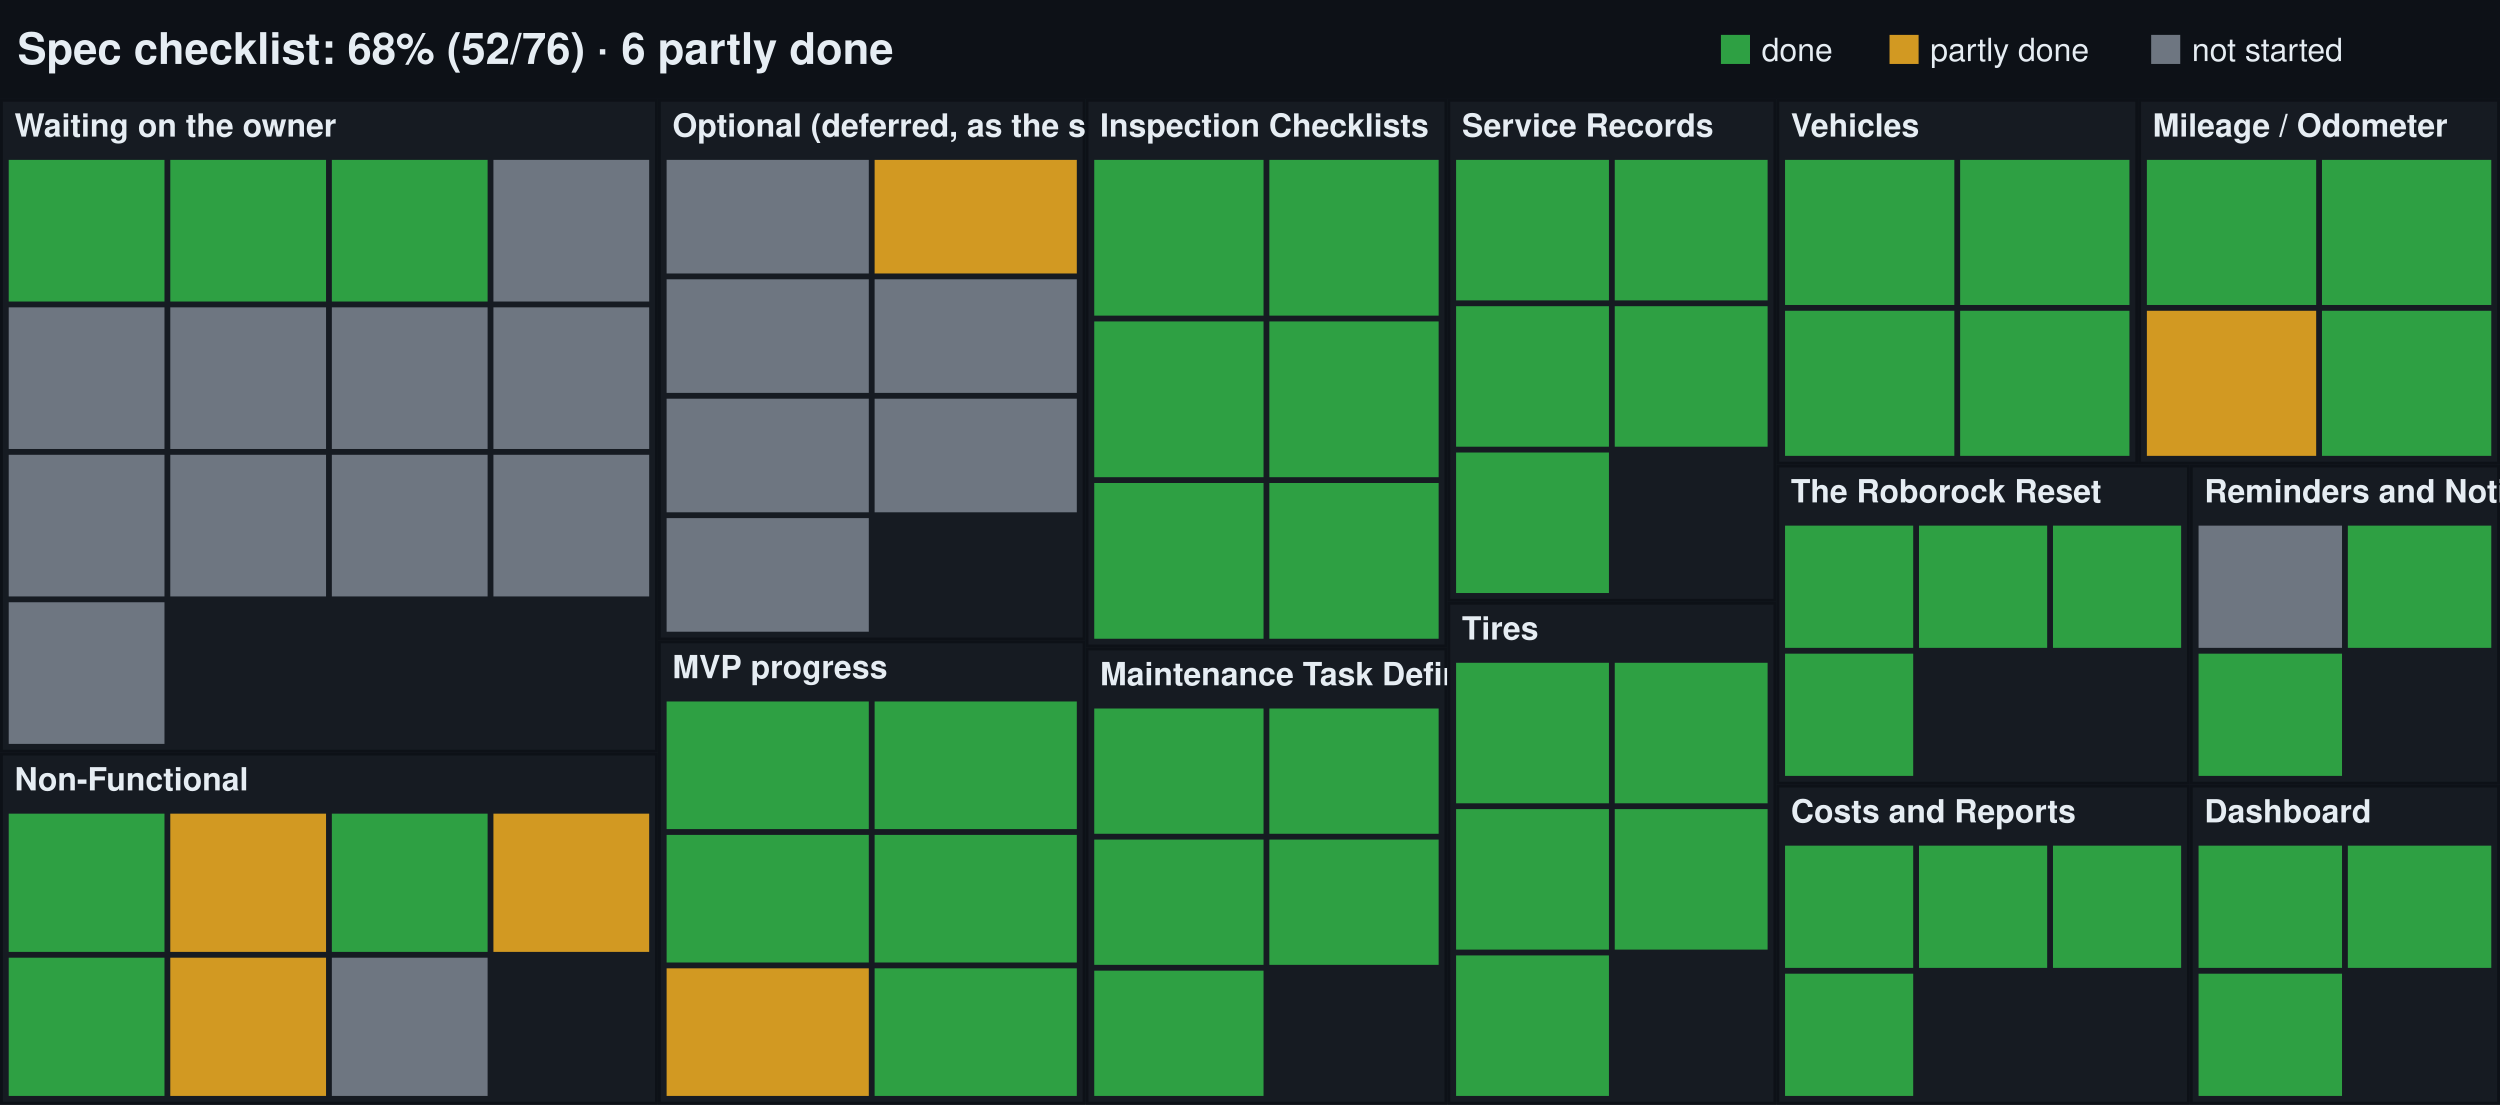
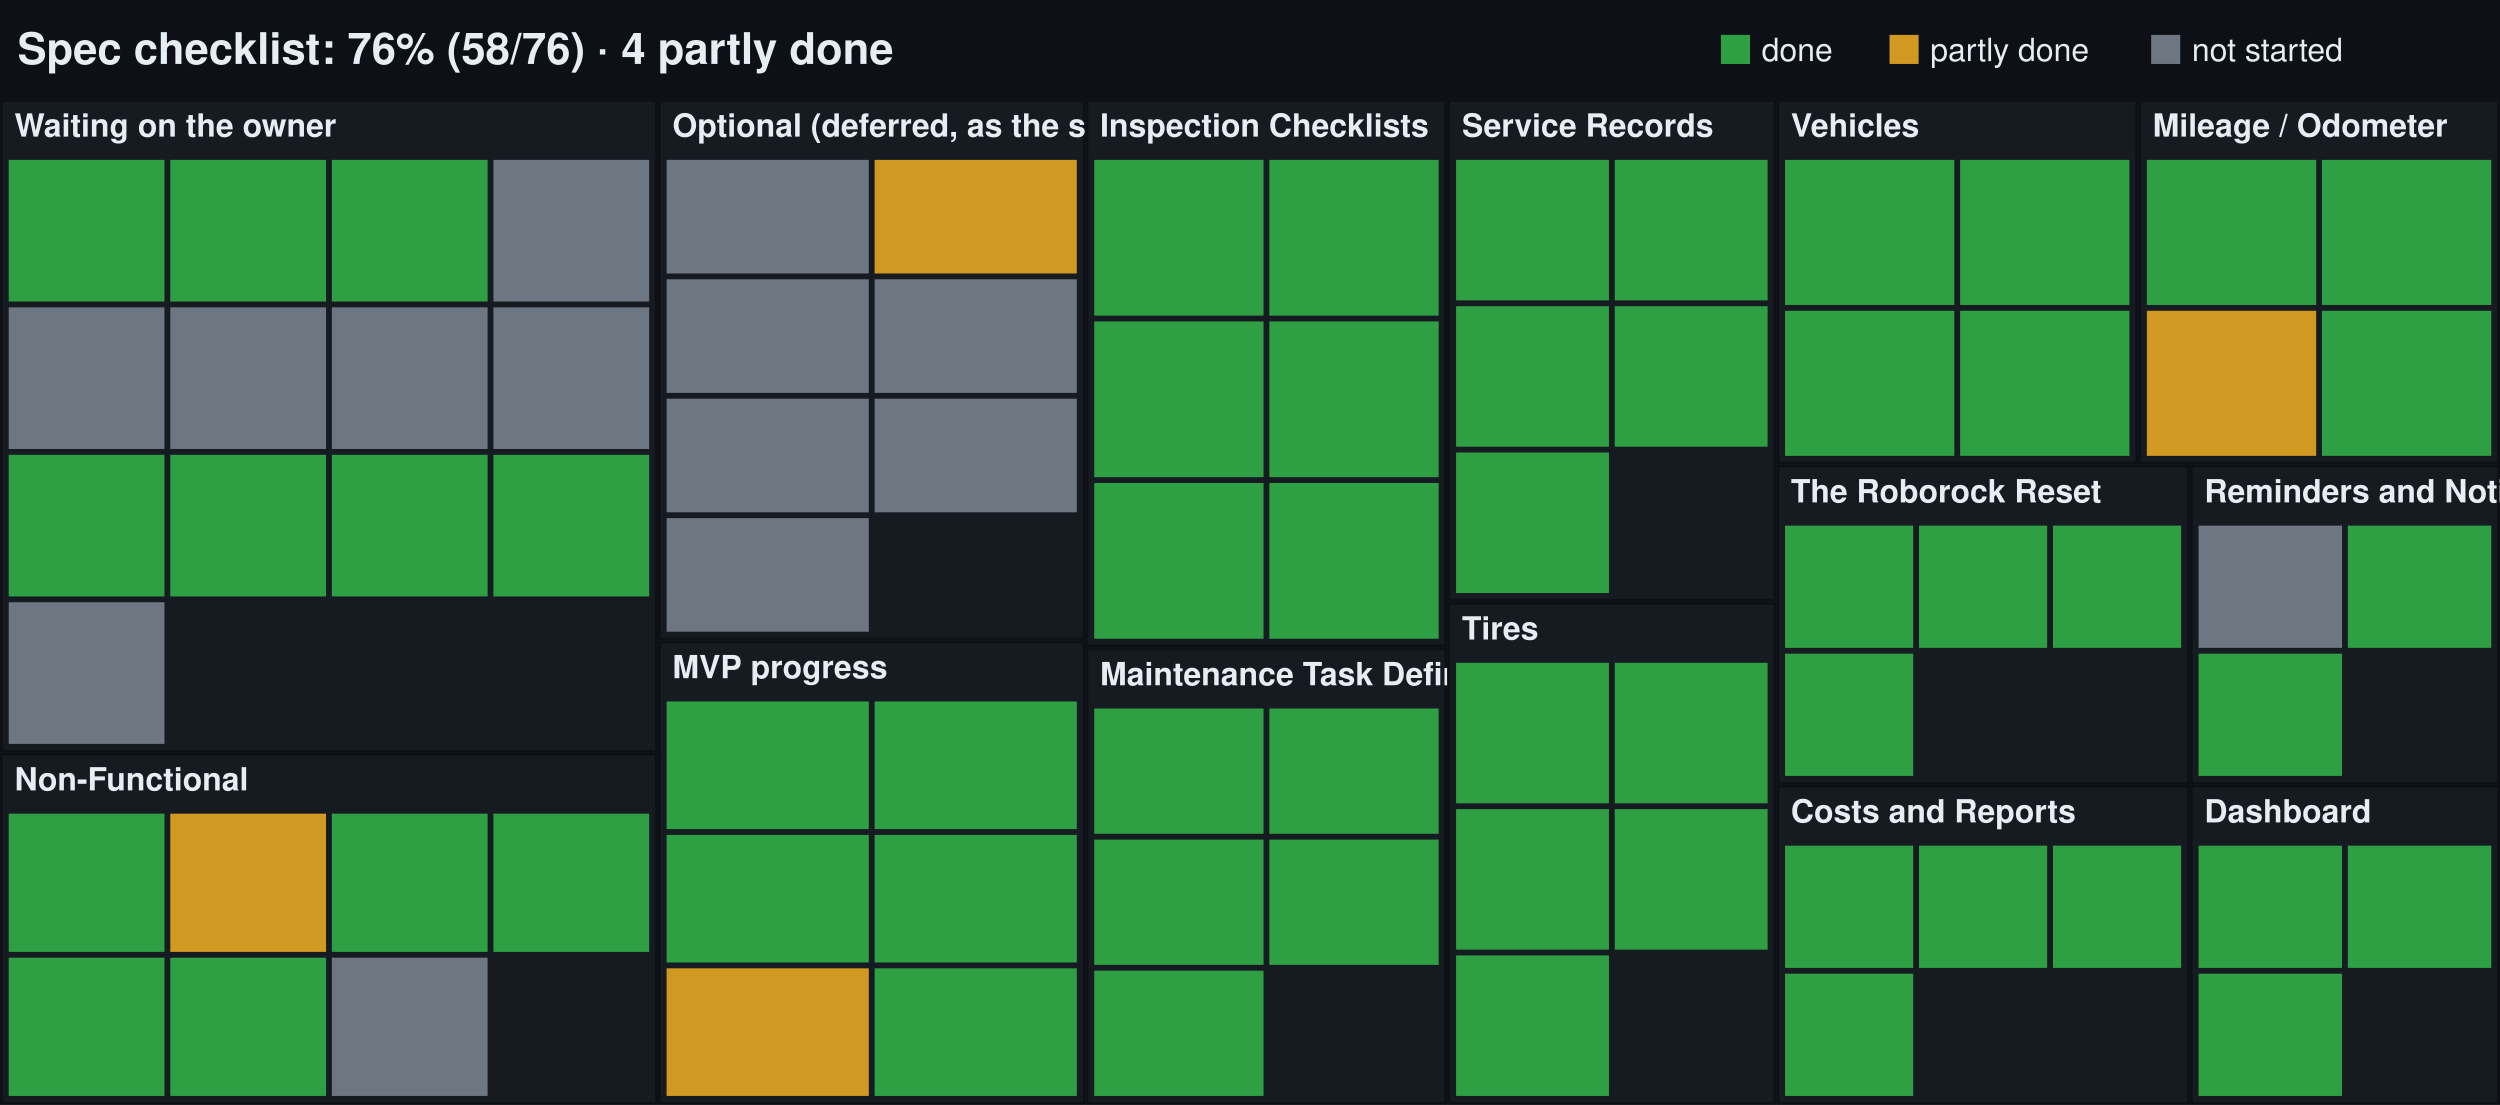
<svg xmlns="http://www.w3.org/2000/svg" width="860" height="380" viewBox="0 0 860 380" font-family="-apple-system,Segoe UI,Helvetica,Arial,sans-serif">
  <rect width="860" height="380" fill="#0d1117" />
-   <text x="6" y="22" fill="#e6edf3" font-size="15" font-weight="600">Spec checklist: 68% (52/76) · 6 partly done</text>
+   <text x="6" y="22" fill="#e6edf3" font-size="15" font-weight="600">Spec checklist: 76% (58/76) · 4 partly done</text>
  <g font-size="11">
    <rect x="592" y="12" width="10" height="10" fill="#2ea043" />
    <text x="606" y="21" fill="#e6edf3">done</text>
    <rect x="650" y="12" width="10" height="10" fill="#d29922" />
    <text x="664" y="21" fill="#e6edf3">partly done</text>
    <rect x="740" y="12" width="10" height="10" fill="#6e7681" />
    <text x="754" y="21" fill="#e6edf3">not started</text>
  </g>
  <svg x="0" y="34" width="226.316" height="224.9">
    <rect width="226.316" height="224.9" fill="#161b22" stroke="#0d1117" stroke-width="2" />
    <text x="5" y="13" fill="#e6edf3" font-size="11" font-weight="600">Waiting on the owner</text>
    <rect x="3" y="21" width="53.579" height="48.725" fill="#2ea043" />
    <rect x="58.579" y="21" width="53.579" height="48.725" fill="#2ea043" />
    <rect x="114.158" y="21" width="53.579" height="48.725" fill="#2ea043" />
    <rect x="169.737" y="21" width="53.579" height="48.725" fill="#6e7681" />
    <rect x="3" y="71.725" width="53.579" height="48.725" fill="#6e7681" />
    <rect x="58.579" y="71.725" width="53.579" height="48.725" fill="#6e7681" />
    <rect x="114.158" y="71.725" width="53.579" height="48.725" fill="#6e7681" />
    <rect x="169.737" y="71.725" width="53.579" height="48.725" fill="#6e7681" />
-     <rect x="3" y="122.45" width="53.579" height="48.725" fill="#6e7681" />
-     <rect x="58.579" y="122.45" width="53.579" height="48.725" fill="#6e7681" />
-     <rect x="114.158" y="122.45" width="53.579" height="48.725" fill="#6e7681" />
-     <rect x="169.737" y="122.45" width="53.579" height="48.725" fill="#6e7681" />
+     <rect x="3" y="122.45" width="53.579" height="48.725" fill="#2ea043" />
+     <rect x="58.579" y="122.45" width="53.579" height="48.725" fill="#2ea043" />
+     <rect x="114.158" y="122.45" width="53.579" height="48.725" fill="#2ea043" />
+     <rect x="169.737" y="122.45" width="53.579" height="48.725" fill="#2ea043" />
    <rect x="3" y="173.175" width="53.579" height="48.725" fill="#6e7681" />
  </svg>
  <svg x="0" y="258.9" width="226.316" height="121.1">
    <rect width="226.316" height="121.1" fill="#161b22" stroke="#0d1117" stroke-width="2" />
    <text x="5" y="13" fill="#e6edf3" font-size="11" font-weight="600">Non-Functional</text>
    <rect x="3" y="21" width="53.579" height="47.55" fill="#2ea043" />
    <rect x="58.579" y="21" width="53.579" height="47.55" fill="#d29922" />
    <rect x="114.158" y="21" width="53.579" height="47.55" fill="#2ea043" />
-     <rect x="169.737" y="21" width="53.579" height="47.55" fill="#d29922" />
+     <rect x="169.737" y="21" width="53.579" height="47.55" fill="#2ea043" />
    <rect x="3" y="70.55" width="53.579" height="47.55" fill="#2ea043" />
-     <rect x="58.579" y="70.55" width="53.579" height="47.55" fill="#d29922" />
+     <rect x="58.579" y="70.55" width="53.579" height="47.55" fill="#2ea043" />
    <rect x="114.158" y="70.55" width="53.579" height="47.55" fill="#6e7681" />
  </svg>
  <svg x="226.316" y="34" width="147.105" height="186.308">
    <rect width="147.105" height="186.308" fill="#161b22" stroke="#0d1117" stroke-width="2" />
    <text x="5" y="13" fill="#e6edf3" font-size="11" font-weight="600">Optional (deferred, as the spec allows)</text>
    <rect x="3" y="21" width="69.553" height="39.077" fill="#6e7681" />
    <rect x="74.553" y="21" width="69.553" height="39.077" fill="#d29922" />
    <rect x="3" y="62.077" width="69.553" height="39.077" fill="#6e7681" />
    <rect x="74.553" y="62.077" width="69.553" height="39.077" fill="#6e7681" />
    <rect x="3" y="103.154" width="69.553" height="39.077" fill="#6e7681" />
    <rect x="74.553" y="103.154" width="69.553" height="39.077" fill="#6e7681" />
    <rect x="3" y="144.231" width="69.553" height="39.077" fill="#6e7681" />
  </svg>
  <svg x="226.316" y="220.308" width="147.105" height="159.692">
    <rect width="147.105" height="159.692" fill="#161b22" stroke="#0d1117" stroke-width="2" />
    <text x="5" y="13" fill="#e6edf3" font-size="11" font-weight="600">MVP progress</text>
    <rect x="3" y="21" width="69.553" height="43.897" fill="#2ea043" />
    <rect x="74.553" y="21" width="69.553" height="43.897" fill="#2ea043" />
    <rect x="3" y="66.897" width="69.553" height="43.897" fill="#2ea043" />
    <rect x="74.553" y="66.897" width="69.553" height="43.897" fill="#2ea043" />
    <rect x="3" y="112.795" width="69.553" height="43.897" fill="#d29922" />
    <rect x="74.553" y="112.795" width="69.553" height="43.897" fill="#2ea043" />
  </svg>
  <svg x="373.421" y="34" width="124.474" height="188.727">
    <rect width="124.474" height="188.727" fill="#161b22" stroke="#0d1117" stroke-width="2" />
    <text x="5" y="13" fill="#e6edf3" font-size="11" font-weight="600">Inspection Checklists</text>
    <rect x="3" y="21" width="58.237" height="53.576" fill="#2ea043" />
    <rect x="63.237" y="21" width="58.237" height="53.576" fill="#2ea043" />
    <rect x="3" y="76.576" width="58.237" height="53.576" fill="#2ea043" />
    <rect x="63.237" y="76.576" width="58.237" height="53.576" fill="#2ea043" />
    <rect x="3" y="132.152" width="58.237" height="53.576" fill="#2ea043" />
    <rect x="63.237" y="132.152" width="58.237" height="53.576" fill="#2ea043" />
  </svg>
  <svg x="373.421" y="222.727" width="124.474" height="157.273">
    <rect width="124.474" height="157.273" fill="#161b22" stroke="#0d1117" stroke-width="2" />
    <text x="5" y="13" fill="#e6edf3" font-size="11" font-weight="600">Maintenance Task Definitions</text>
    <rect x="3" y="21" width="58.237" height="43.091" fill="#2ea043" />
    <rect x="63.237" y="21" width="58.237" height="43.091" fill="#2ea043" />
    <rect x="3" y="66.091" width="58.237" height="43.091" fill="#2ea043" />
    <rect x="63.237" y="66.091" width="58.237" height="43.091" fill="#2ea043" />
    <rect x="3" y="111.182" width="58.237" height="43.091" fill="#2ea043" />
  </svg>
  <svg x="497.895" y="34" width="113.158" height="173">
    <rect width="113.158" height="173" fill="#161b22" stroke="#0d1117" stroke-width="2" />
    <text x="5" y="13" fill="#e6edf3" font-size="11" font-weight="600">Service Records</text>
    <rect x="3" y="21" width="52.579" height="48.333" fill="#2ea043" />
    <rect x="57.579" y="21" width="52.579" height="48.333" fill="#2ea043" />
    <rect x="3" y="71.333" width="52.579" height="48.333" fill="#2ea043" />
    <rect x="57.579" y="71.333" width="52.579" height="48.333" fill="#2ea043" />
    <rect x="3" y="121.667" width="52.579" height="48.333" fill="#2ea043" />
  </svg>
  <svg x="497.895" y="207" width="113.158" height="173">
    <rect width="113.158" height="173" fill="#161b22" stroke="#0d1117" stroke-width="2" />
    <text x="5" y="13" fill="#e6edf3" font-size="11" font-weight="600">Tires</text>
    <rect x="3" y="21" width="52.579" height="48.333" fill="#2ea043" />
    <rect x="57.579" y="21" width="52.579" height="48.333" fill="#2ea043" />
    <rect x="3" y="71.333" width="52.579" height="48.333" fill="#2ea043" />
    <rect x="57.579" y="71.333" width="52.579" height="48.333" fill="#2ea043" />
    <rect x="3" y="121.667" width="52.579" height="48.333" fill="#2ea043" />
  </svg>
  <svg x="611.053" y="34" width="124.474" height="125.818">
    <rect width="124.474" height="125.818" fill="#161b22" stroke="#0d1117" stroke-width="2" />
    <text x="5" y="13" fill="#e6edf3" font-size="11" font-weight="600">Vehicles</text>
    <rect x="3" y="21" width="58.237" height="49.909" fill="#2ea043" />
    <rect x="63.237" y="21" width="58.237" height="49.909" fill="#2ea043" />
    <rect x="3" y="72.909" width="58.237" height="49.909" fill="#2ea043" />
    <rect x="63.237" y="72.909" width="58.237" height="49.909" fill="#2ea043" />
  </svg>
  <svg x="735.526" y="34" width="124.474" height="125.818">
    <rect width="124.474" height="125.818" fill="#161b22" stroke="#0d1117" stroke-width="2" />
    <text x="5" y="13" fill="#e6edf3" font-size="11" font-weight="600">Mileage / Odometer</text>
    <rect x="3" y="21" width="58.237" height="49.909" fill="#2ea043" />
    <rect x="63.237" y="21" width="58.237" height="49.909" fill="#2ea043" />
    <rect x="3" y="72.909" width="58.237" height="49.909" fill="#d29922" />
    <rect x="63.237" y="72.909" width="58.237" height="49.909" fill="#2ea043" />
  </svg>
  <svg x="611.053" y="159.818" width="142.256" height="110.091">
    <rect width="142.256" height="110.091" fill="#161b22" stroke="#0d1117" stroke-width="2" />
    <text x="5" y="13" fill="#e6edf3" font-size="11" font-weight="600">The Roborock Reset</text>
    <rect x="3" y="21" width="44.085" height="42.045" fill="#2ea043" />
    <rect x="49.085" y="21" width="44.085" height="42.045" fill="#2ea043" />
    <rect x="95.17" y="21" width="44.085" height="42.045" fill="#2ea043" />
    <rect x="3" y="65.045" width="44.085" height="42.045" fill="#2ea043" />
  </svg>
  <svg x="611.053" y="269.909" width="142.256" height="110.091">
    <rect width="142.256" height="110.091" fill="#161b22" stroke="#0d1117" stroke-width="2" />
    <text x="5" y="13" fill="#e6edf3" font-size="11" font-weight="600">Costs and Reports</text>
    <rect x="3" y="21" width="44.085" height="42.045" fill="#2ea043" />
    <rect x="49.085" y="21" width="44.085" height="42.045" fill="#2ea043" />
    <rect x="95.17" y="21" width="44.085" height="42.045" fill="#2ea043" />
    <rect x="3" y="65.045" width="44.085" height="42.045" fill="#2ea043" />
  </svg>
  <svg x="753.308" y="159.818" width="106.692" height="110.091">
    <rect width="106.692" height="110.091" fill="#161b22" stroke="#0d1117" stroke-width="2" />
    <text x="5" y="13" fill="#e6edf3" font-size="11" font-weight="600">Reminders and Notifications</text>
    <rect x="3" y="21" width="49.346" height="42.045" fill="#6e7681" />
    <rect x="54.346" y="21" width="49.346" height="42.045" fill="#2ea043" />
    <rect x="3" y="65.045" width="49.346" height="42.045" fill="#2ea043" />
  </svg>
  <svg x="753.308" y="269.909" width="106.692" height="110.091">
    <rect width="106.692" height="110.091" fill="#161b22" stroke="#0d1117" stroke-width="2" />
    <text x="5" y="13" fill="#e6edf3" font-size="11" font-weight="600">Dashboard</text>
    <rect x="3" y="21" width="49.346" height="42.045" fill="#2ea043" />
    <rect x="54.346" y="21" width="49.346" height="42.045" fill="#2ea043" />
    <rect x="3" y="65.045" width="49.346" height="42.045" fill="#2ea043" />
  </svg>
</svg>
